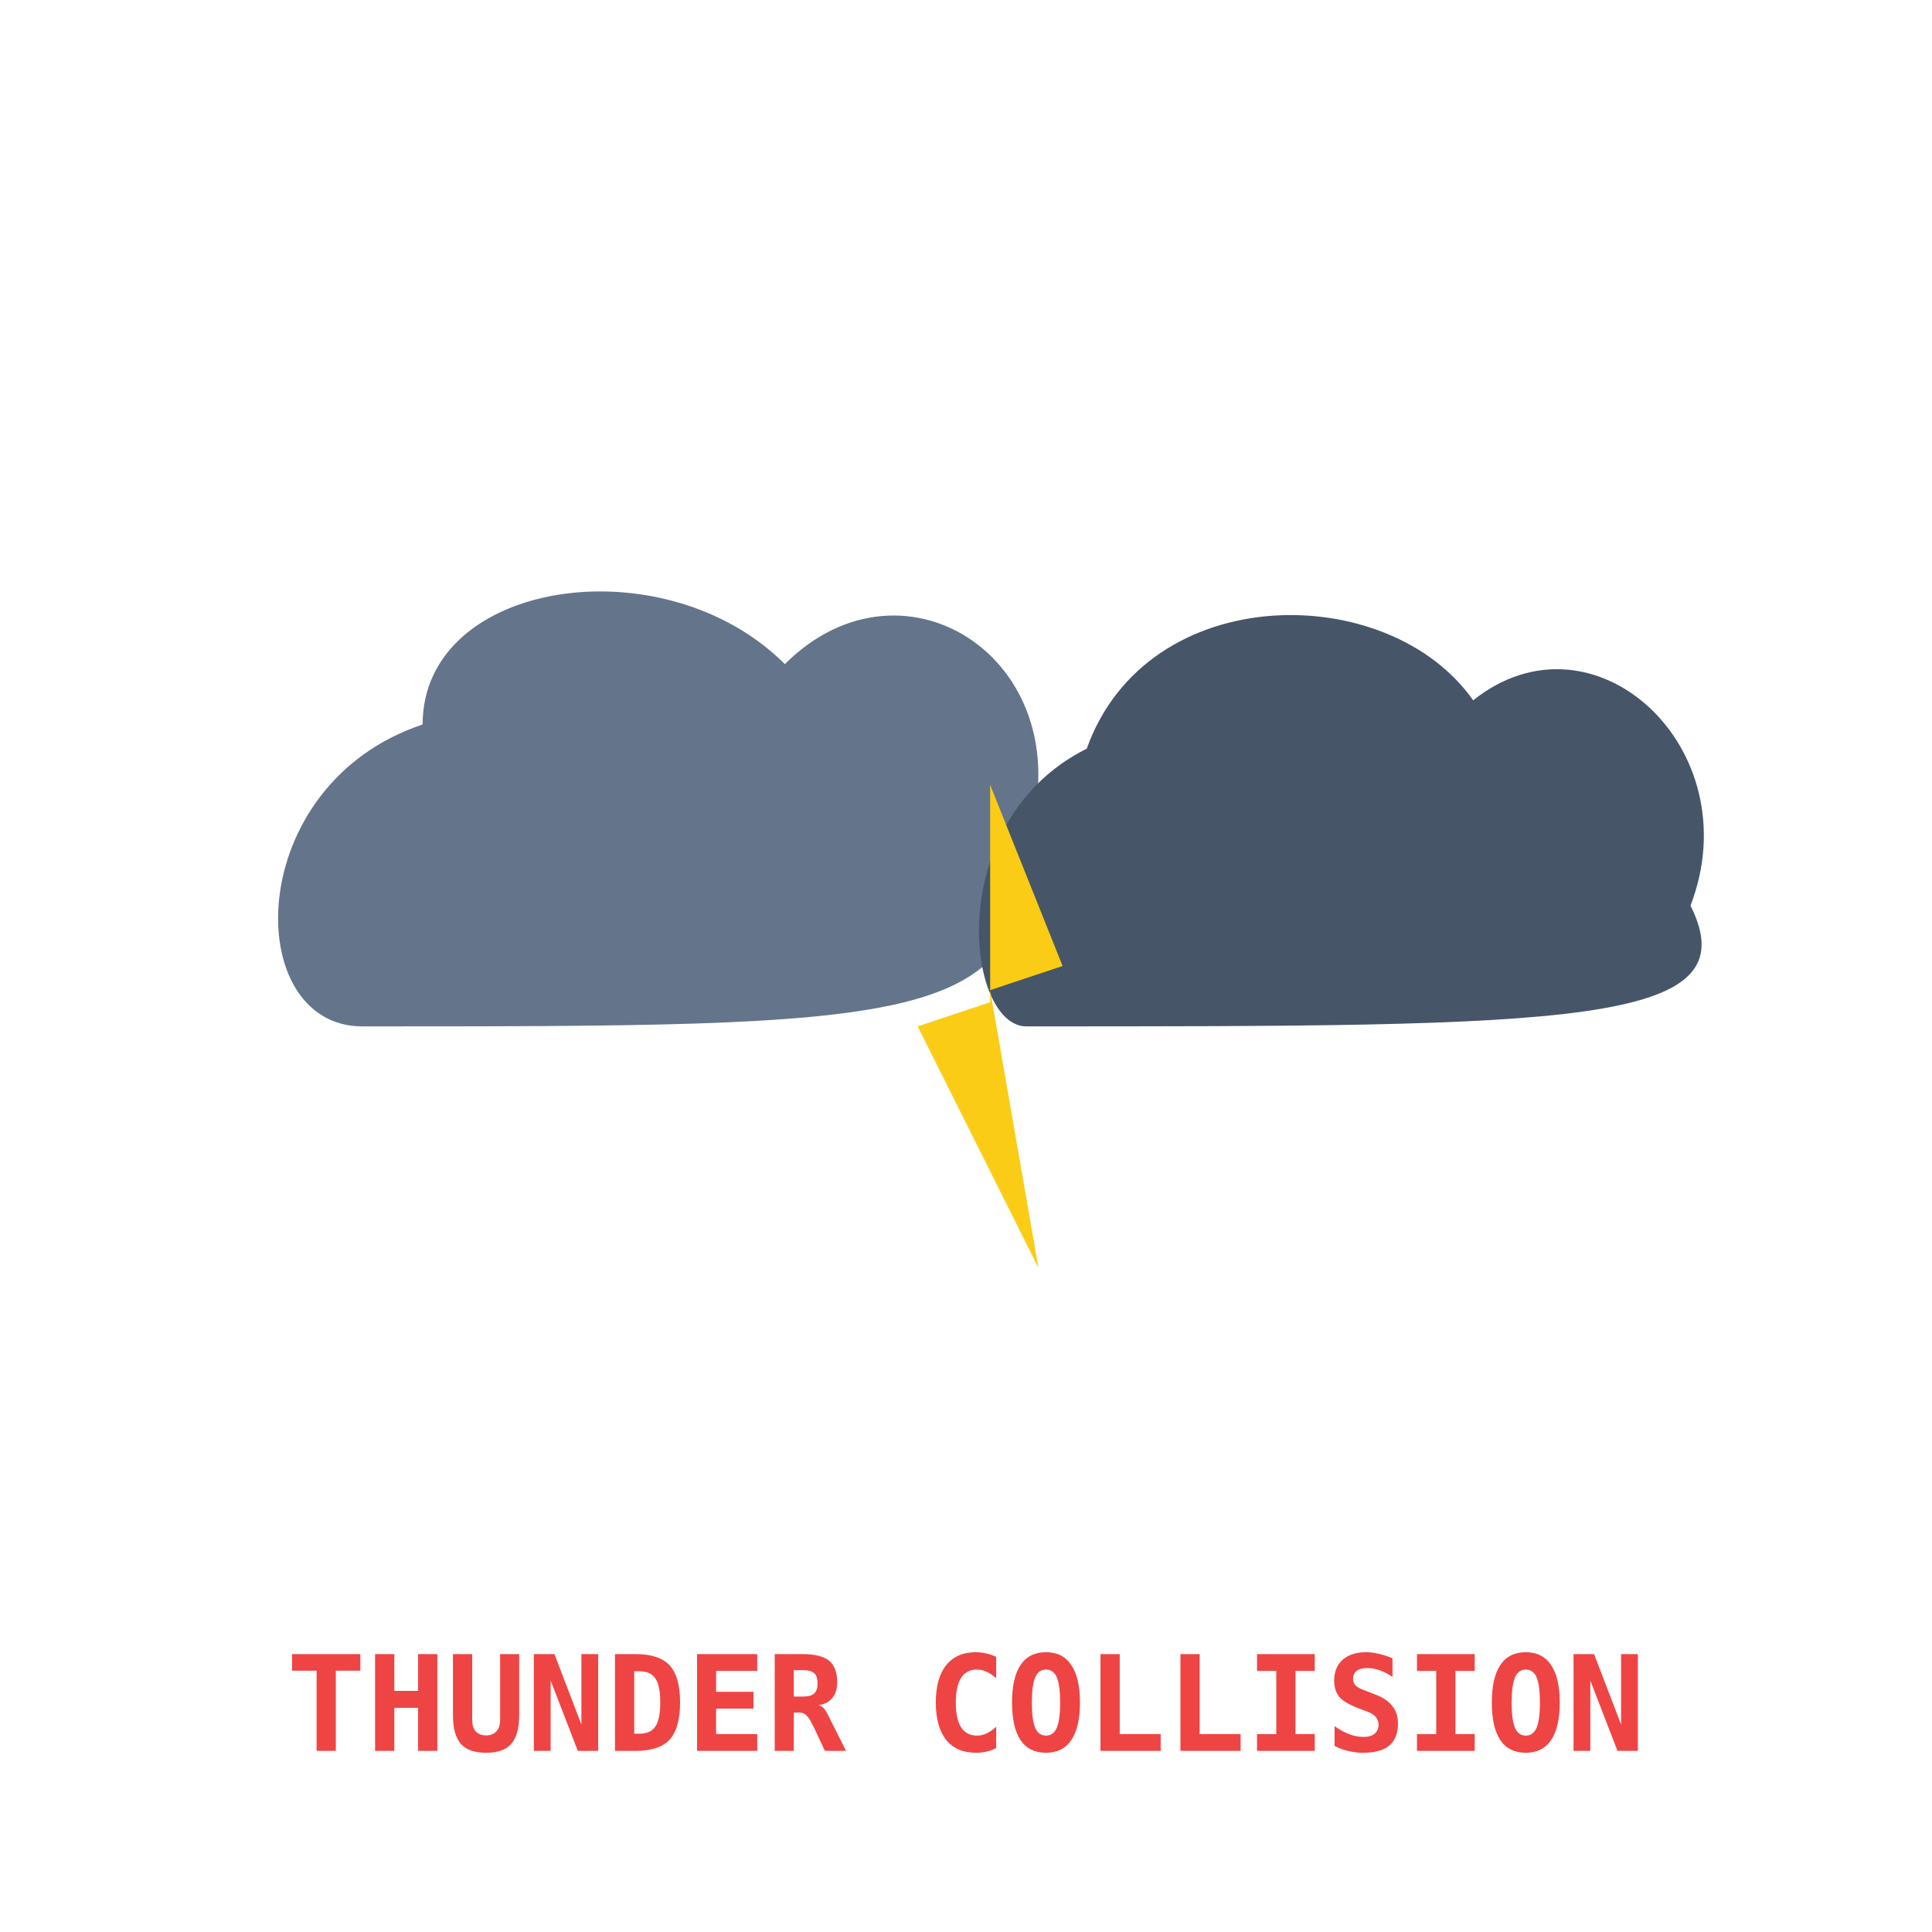
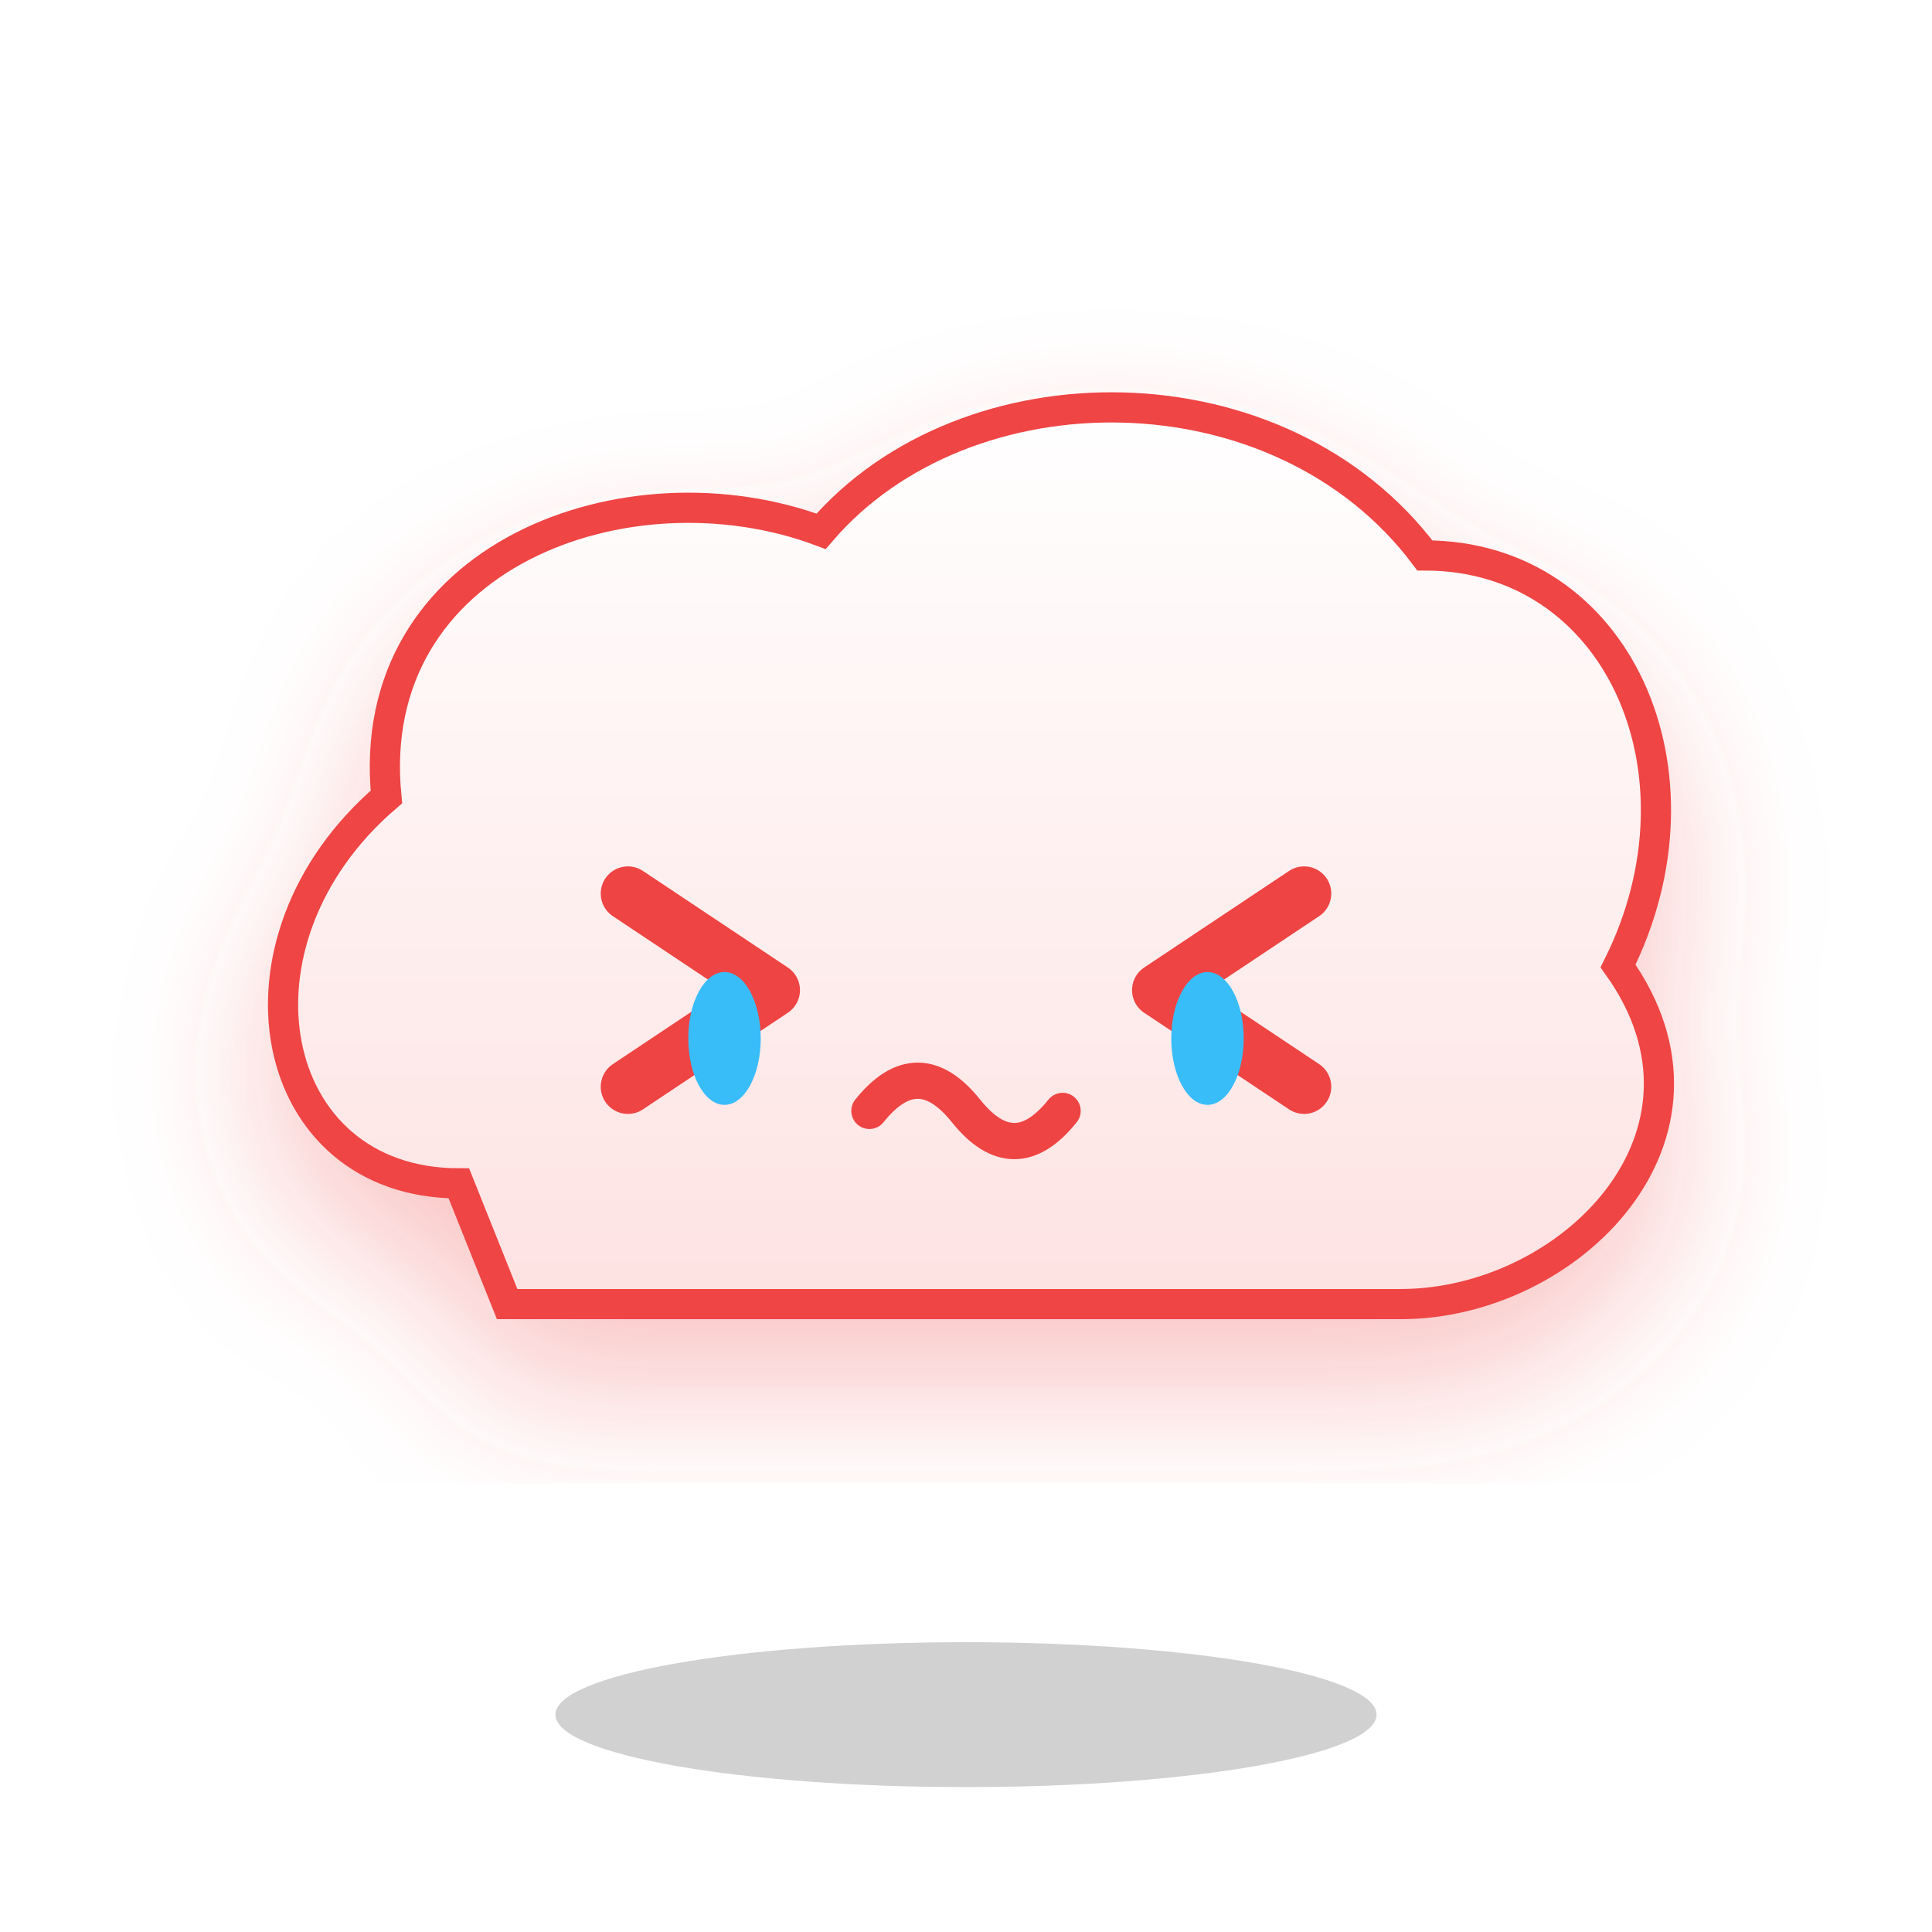
<svg xmlns="http://www.w3.org/2000/svg" viewBox="0 0 160 160" width="100%" height="100%">
-   <path d="M 30 85 C 20 85 20 65 35 60 C 35 48 55 45 65 55 C 75 45 90 55 85 70 C 85 85 75 85 30 85 Z" fill="#64748b" />
-   <path d="M 85 85 C 80 85 78 68 90 62 C 95 48 115 48 122 58 C 132 50 145 62 140 75 C 145 85 130 85 85 85 Z" fill="#475569" />
-   <polygon points="82,65 88,80 82,82 86,105 76,85 82,83" fill="#facc15" />
-   <text x="80" y="145" font-family="monospace" font-size="11" font-weight="bold" fill="#ef4444" text-anchor="middle">THUNDER COLLISION</text>
+   <defs>
+     <linearGradient id="cloud-grad" x1="0%" y1="0%" x2="0%" y2="100%">
+       <stop offset="0%" stop-color="#ffffff" />
+       <stop offset="100%" stop-color="#fee2e2" />
+     </linearGradient>
+     <filter id="cloud-glow" x="-20%" y="-20%" width="140%" height="140%">
+       <feDropShadow dx="0" dy="6" stdDeviation="6" flood-color="#ef4444" flood-opacity="0.3" />
+     </filter>
+   </defs>
+   <style>
+     @keyframes shockCloud {
+       0%, 100% { transform: rotate(0deg); }
+       15% { transform: rotate(-8deg); }
+       30% { transform: rotate(8deg); }
+       45% { transform: rotate(-6deg); }
+       60% { transform: rotate(5deg); }
+       75% { transform: rotate(-3deg); }
+     }
+     @keyframes rainDrop {
+       0% { transform: translateY(0); opacity: 0; }
+       50% { opacity: 1; }
+       100% { transform: translateY(22px); opacity: 0; }
+     }
+     .head-shock { animation: shockCloud 0.75s ease-in-out infinite; transform-origin: 80px 145px; }
+     .rain-tear { animation: rainDrop 1s infinite; }
+   </style>
+   <ellipse cx="80" cy="142" rx="34" ry="6" fill="#000000" opacity="0.18" />
+   <g class="head-shock">
+     <path d="M 38 98 C 22 98 18 78 32 66 C 30 46 52 38 68 44 C 80 30 106 30 118 46 C 134 46 142 64 134 80 C 144 94 130 108 116 108 L 42 108 Z" fill="url(#cloud-grad)" stroke="#ef4444" stroke-width="2.5" filter="url(#cloud-glow)" />
+     <path d="M 52 74 L 64 82 L 52 90" fill="none" stroke="#ef4444" stroke-width="4.5" stroke-linecap="round" stroke-linejoin="round" />
+     <path d="M 108 74 L 96 82 L 108 90" fill="none" stroke="#ef4444" stroke-width="4.5" stroke-linecap="round" stroke-linejoin="round" />
+     <path d="M 72 92 Q 76 87 80 92 Q 84 97 88 92" fill="none" stroke="#ef4444" stroke-width="3" stroke-linecap="round" />
+     <g class="rain-tear" transform="translate(60, 86)">
+       <ellipse cx="0" cy="0" rx="3" ry="5.5" fill="#38bdf8" />
+     </g>
+     <g class="rain-tear" transform="translate(100, 86)">
+       <ellipse cx="0" cy="0" rx="3" ry="5.5" fill="#38bdf8" />
+     </g>
+   </g>
</svg>
